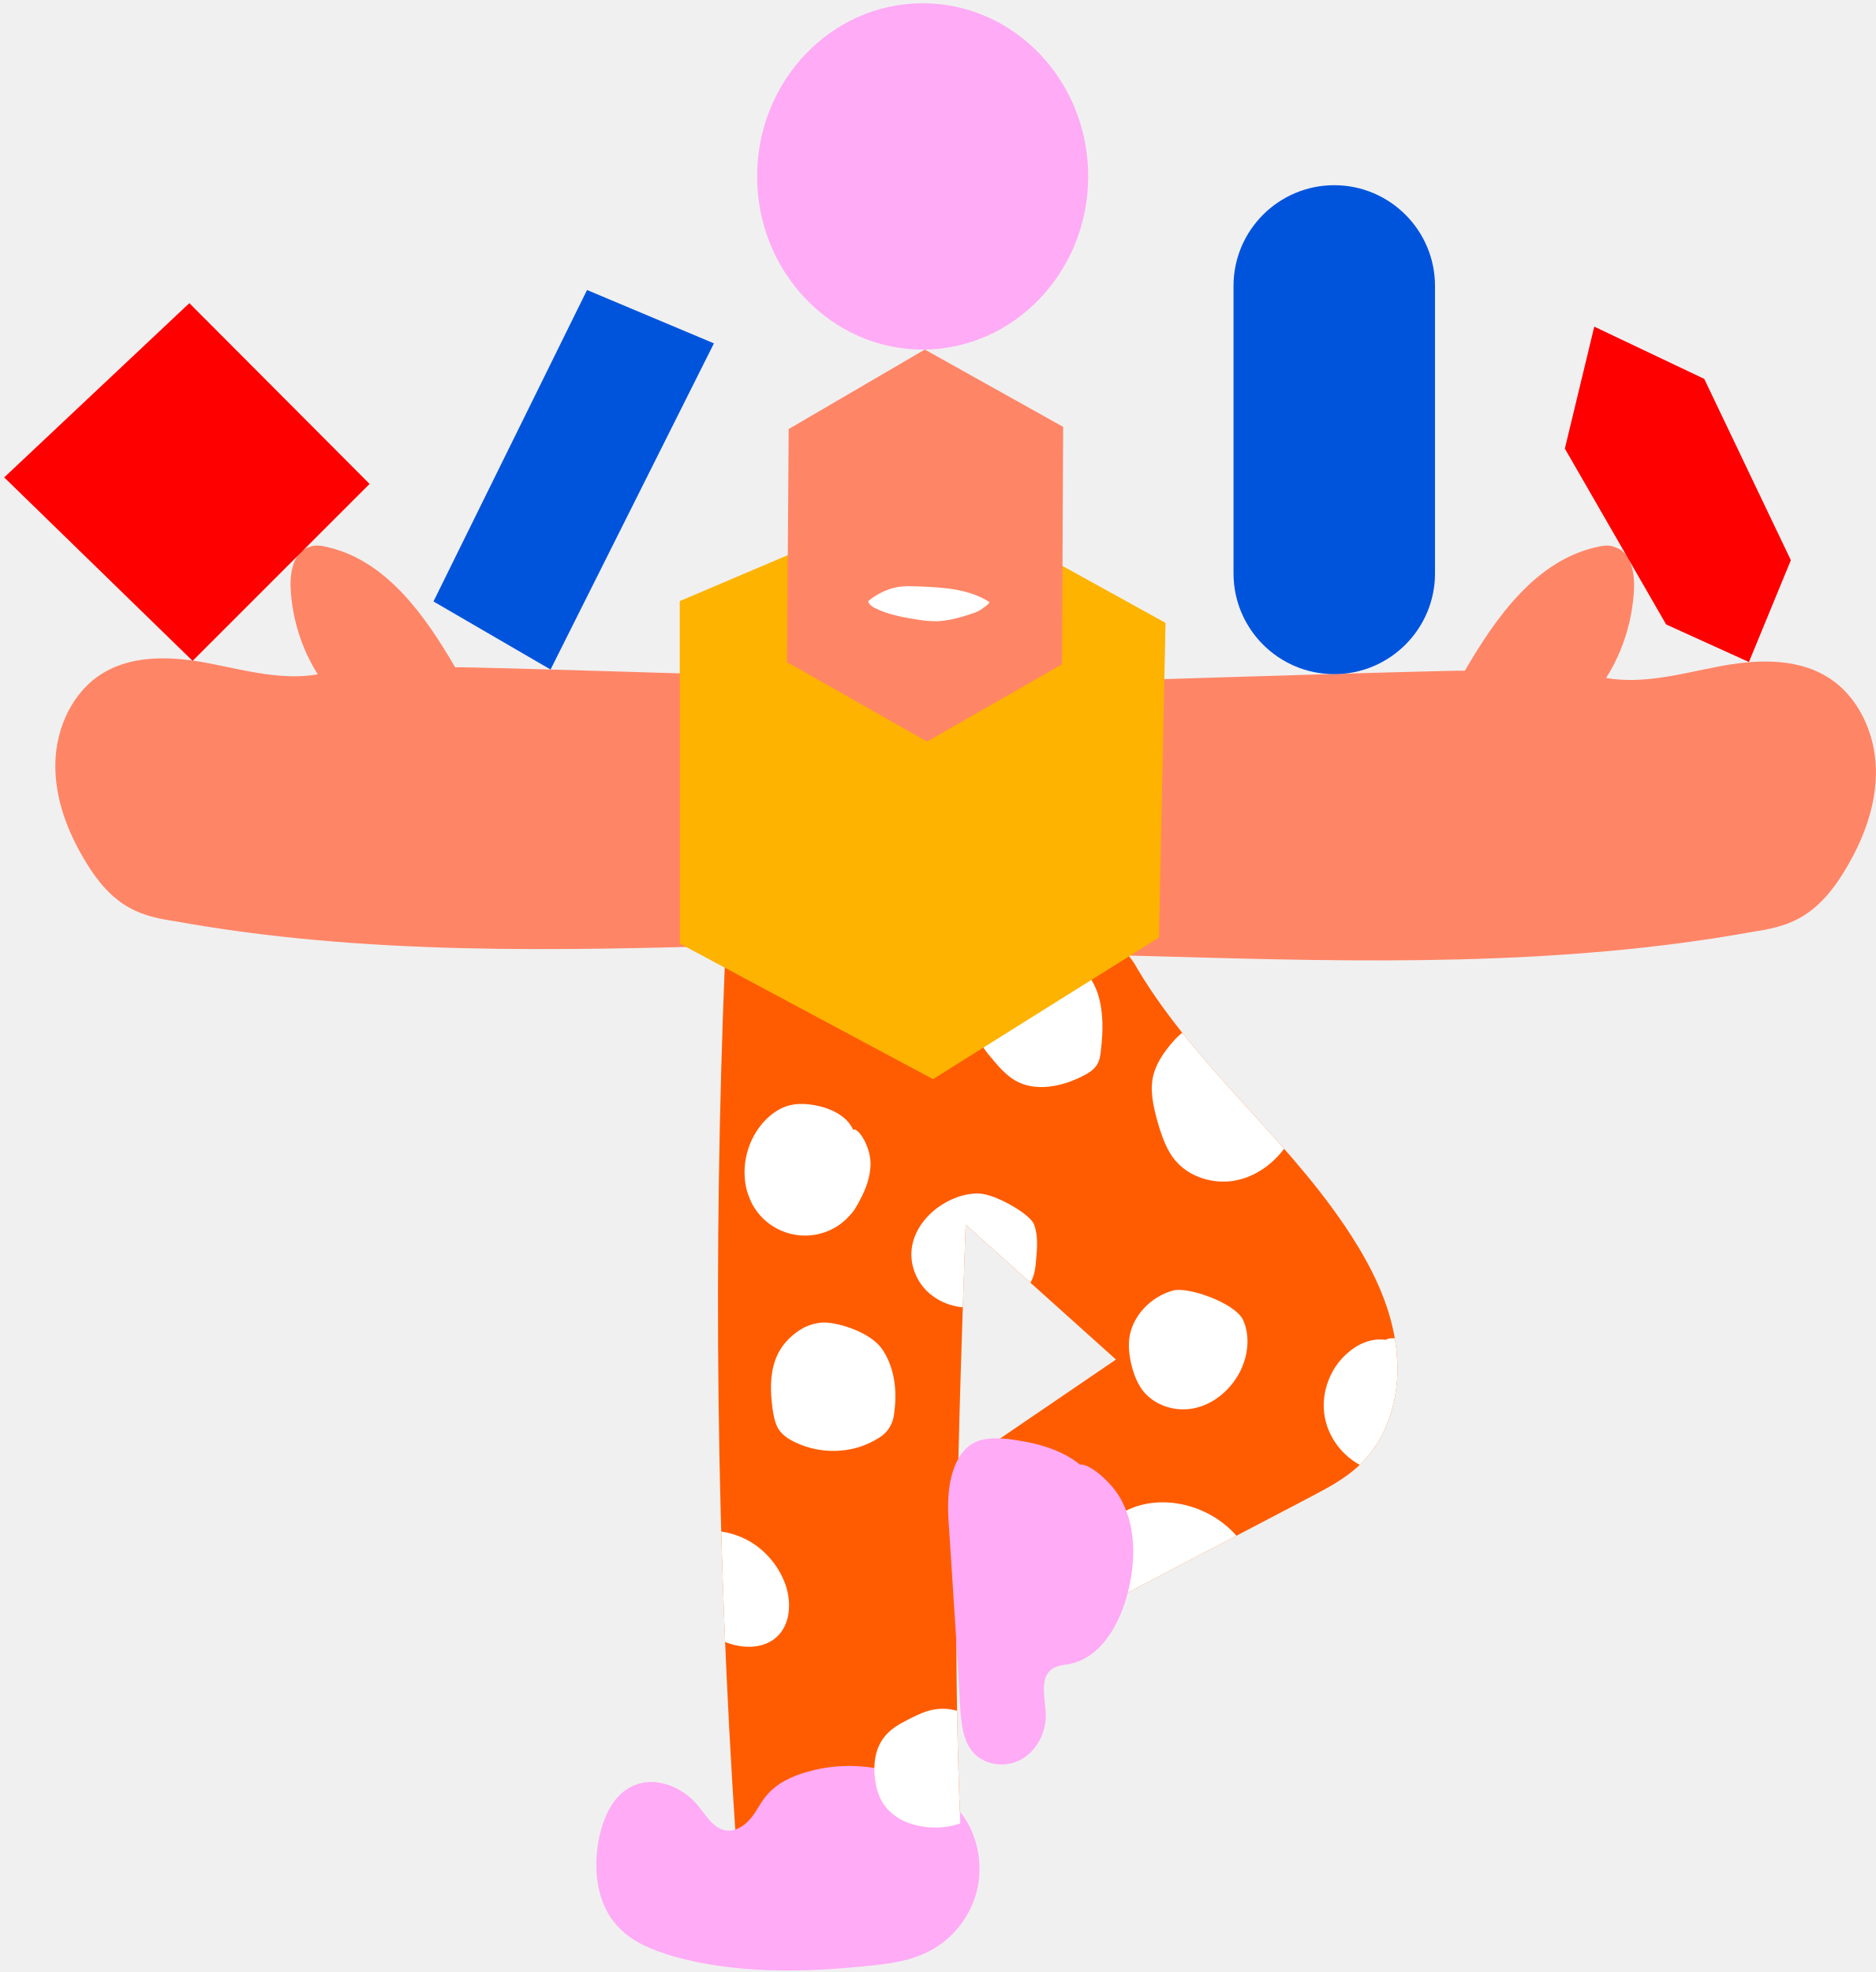
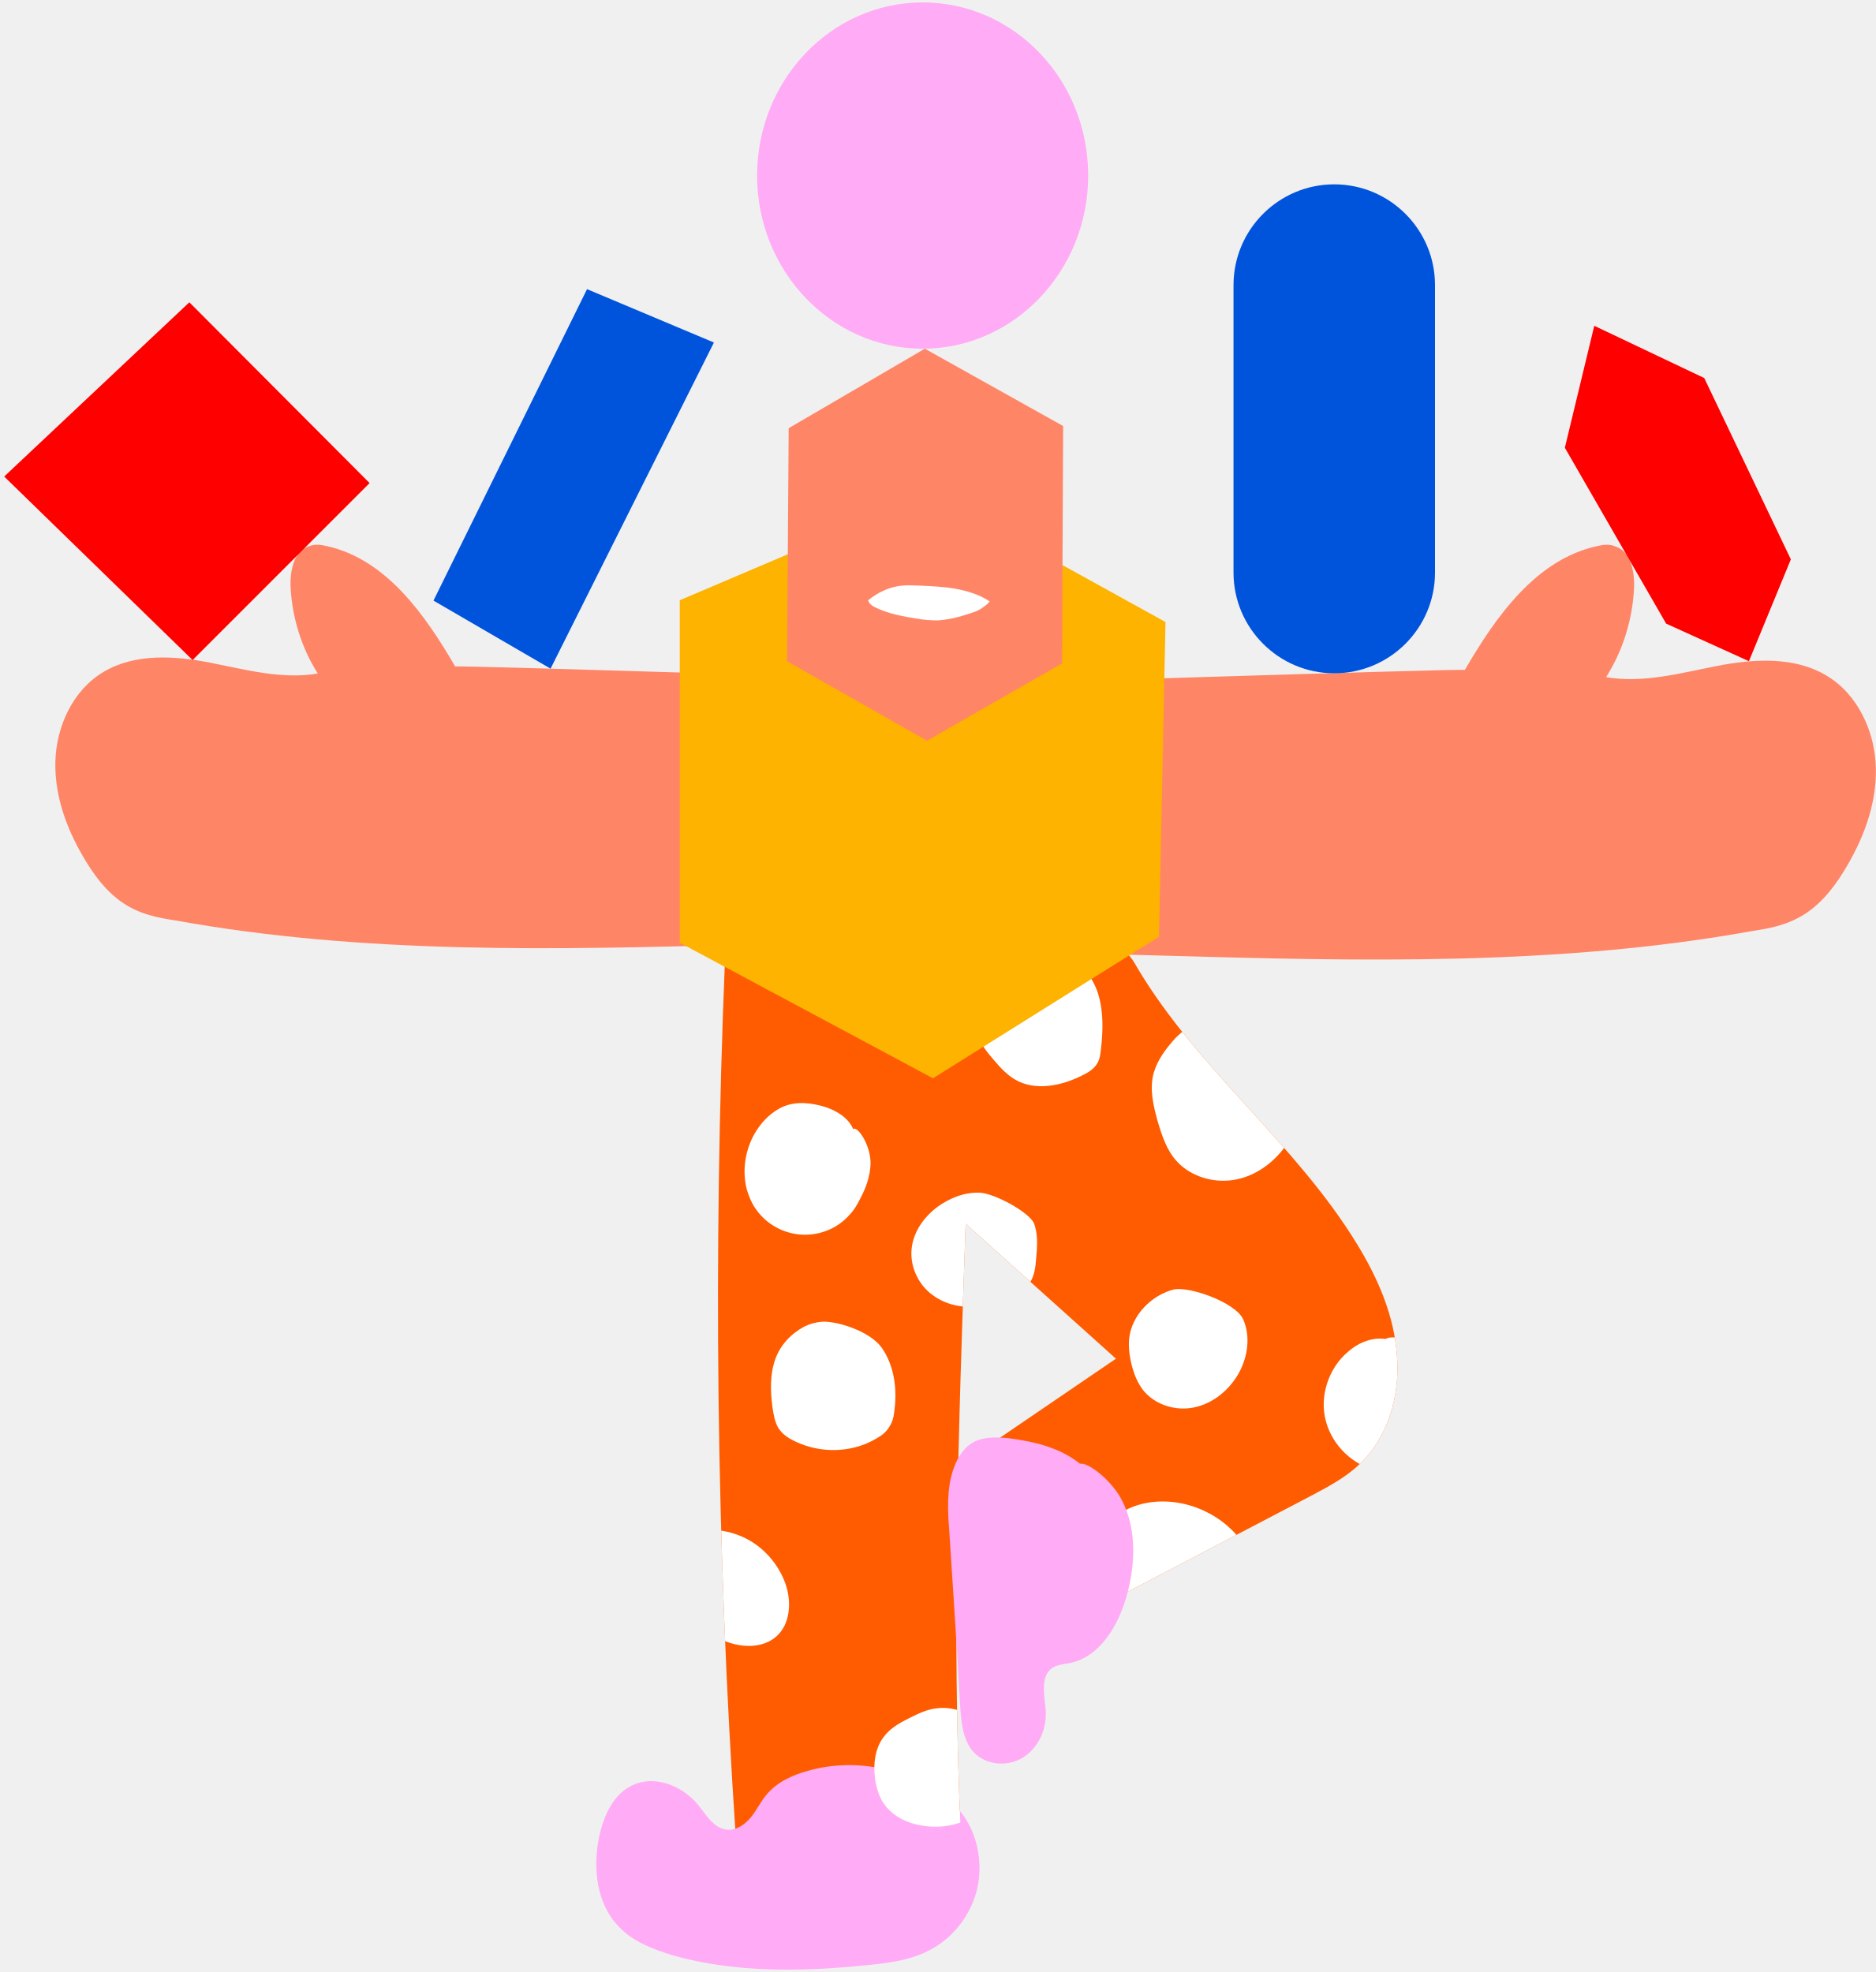
<svg xmlns="http://www.w3.org/2000/svg" width="331" height="348" viewBox="0 0 331 348" fill="none">
-   <path d="M127.92 169.585C125.806 221.279 126.382 272.973 129.842 324.571C129.842 324.955 129.938 325.339 130.226 325.628C130.514 325.916 130.995 325.916 131.379 325.82C144.062 325.051 156.841 324.282 169.525 323.514C167.891 287.77 169.14 251.93 170.389 216.091C179.229 224.066 188.069 231.945 196.909 239.92C188.261 245.781 179.614 251.738 170.966 257.599C170.293 258.08 169.525 258.56 169.333 259.425C169.044 260.386 169.525 261.347 170.101 262.115C171.927 264.902 174.425 267.304 177.308 268.937C178.557 269.706 179.998 270.379 180.671 271.628C182.4 274.895 177.98 278.354 178.076 282.005C178.172 284.984 181.343 287.097 184.226 287.097C187.204 287.194 189.895 285.752 192.585 284.407C205.46 277.681 218.24 270.955 231.115 264.229C234.19 262.596 237.361 260.962 239.859 258.56C244.951 253.756 247.065 246.357 246.489 239.343C246.008 232.329 243.126 225.699 239.475 219.742C228.713 202.062 211.514 188.995 200.848 171.219C199.984 169.681 199.023 168.048 197.389 167.375C195.179 166.415 192.585 167.568 190.471 168.625C180.478 173.621 169.236 177.368 158.379 175.062C152.998 173.909 148.002 171.411 143.486 168.24C140.699 166.319 137.817 164.109 134.55 164.012C130.995 164.012 128.016 167.087 127.92 169.585Z" fill="#FF5C01" />
-   <path d="M167.89 318.231C161.068 312.37 151.172 310.16 142.524 312.658C139.738 313.426 137.047 314.676 135.222 316.886C134.165 318.135 133.492 319.672 132.435 320.921C131.378 322.17 129.841 323.227 128.207 323.035C125.901 322.747 124.652 320.441 123.211 318.711C120.521 315.348 115.62 313.33 111.681 315.156C108.222 316.693 106.492 320.633 105.723 324.284C104.57 329.761 105.243 336.103 109.182 340.138C111.681 342.829 115.332 344.174 118.791 345.231C129.745 348.305 141.467 348.113 152.805 346.96C156.745 346.576 160.78 346.095 164.239 344.174C168.755 341.772 172.022 337.063 172.695 331.971C173.367 326.782 171.542 321.305 167.89 318.231Z" fill="#FFABF6" />
-   <mask id="mask0_1_694" style="mask-type:alpha" maskUnits="userSpaceOnUse" x="126" y="164" width="121" height="162">
-     <path d="M127.919 169.586C125.805 221.28 126.381 272.973 129.841 324.571C129.841 324.955 129.937 325.34 130.225 325.628C130.513 325.916 130.994 325.916 131.378 325.82C144.061 325.051 156.84 324.283 169.524 323.514C167.89 287.77 169.139 251.931 170.388 216.091C179.228 224.066 188.068 231.945 196.908 239.92C188.26 245.781 179.613 251.738 170.965 257.6C170.292 258.08 169.524 258.561 169.332 259.425C169.043 260.386 169.524 261.347 170.1 262.116C171.926 264.902 174.424 267.304 177.307 268.938C178.556 269.706 179.997 270.379 180.67 271.628C182.399 274.895 177.979 278.354 178.075 282.005C178.171 284.984 181.342 287.098 184.225 287.098C187.203 287.194 189.894 285.753 192.584 284.407C205.46 277.681 218.239 270.956 231.114 264.23C234.189 262.596 237.36 260.963 239.858 258.561C244.95 253.756 247.064 246.358 246.488 239.344C246.007 232.329 243.125 225.699 239.474 219.742C228.712 202.063 211.513 188.995 200.847 171.219C199.983 169.682 199.022 168.048 197.388 167.376C195.178 166.415 192.584 167.568 190.47 168.625C180.477 173.621 169.235 177.369 158.378 175.063C152.997 173.91 148.001 171.411 143.485 168.241C140.698 166.319 137.816 164.109 134.549 164.013C130.994 164.013 128.015 167.088 127.919 169.586Z" fill="#FF5C01" />
+   <path d="M127.92 169.436C125.806 221.13 126.382 272.824 129.842 324.421C129.842 324.806 129.938 325.19 130.226 325.478C130.514 325.767 130.995 325.767 131.379 325.671C144.062 324.902 156.841 324.133 169.525 323.365C167.891 287.621 169.14 251.781 170.389 215.941C179.229 223.916 188.069 231.795 196.909 239.77C188.261 245.632 179.614 251.589 170.966 257.45C170.293 257.931 169.525 258.411 169.333 259.276C169.044 260.237 169.525 261.197 170.101 261.966C171.927 264.753 174.425 267.155 177.308 268.788C178.557 269.557 179.998 270.229 180.671 271.479C182.4 274.745 177.98 278.205 178.076 281.856C178.172 284.834 181.343 286.948 184.226 286.948C187.204 287.044 189.895 285.603 192.585 284.258C205.46 277.532 218.24 270.806 231.115 264.08C234.19 262.447 237.361 260.813 239.859 258.411C244.951 253.607 247.065 246.208 246.489 239.194C246.008 232.18 243.126 225.55 239.475 219.593C228.713 201.913 211.514 188.845 200.848 171.07C199.984 169.532 199.023 167.899 197.389 167.226C195.179 166.265 192.585 167.418 190.471 168.475C180.478 173.472 169.236 177.219 158.379 174.913C152.998 173.76 148.002 171.262 143.486 168.091C140.699 166.169 137.817 163.959 134.55 163.863C130.995 163.863 128.016 166.938 127.92 169.436Z" fill="#FF5C01" />
+   <path d="M167.89 318.08C161.068 312.219 151.172 310.009 142.524 312.507C139.738 313.276 137.047 314.525 135.222 316.735C134.165 317.984 133.492 319.521 132.435 320.77C131.378 322.019 129.841 323.076 128.207 322.884C125.901 322.596 124.652 320.29 123.211 318.56C120.521 315.197 115.62 313.18 111.681 315.005C108.222 316.543 106.492 320.482 105.723 324.133C104.57 329.61 105.243 335.952 109.182 339.987C111.681 342.678 115.332 344.023 118.791 345.08C129.745 348.155 141.467 347.962 152.805 346.809C156.745 346.425 160.78 345.945 164.239 344.023C168.755 341.621 172.022 336.913 172.695 331.82C173.367 326.632 171.542 321.155 167.89 318.08Z" fill="#FFABF6" />
+   <mask id="mask0_800_5218" style="mask-type:alpha" maskUnits="userSpaceOnUse" x="126" y="163" width="121" height="163">
+     <path d="M127.919 169.436C125.805 221.13 126.381 272.824 129.841 324.421C129.841 324.806 129.937 325.19 130.225 325.478C130.513 325.767 130.994 325.767 131.378 325.671C144.061 324.902 156.84 324.133 169.524 323.365C167.89 287.621 169.139 251.781 170.388 215.941C179.228 223.916 188.068 231.795 196.908 239.77C188.26 245.632 179.613 251.589 170.965 257.45C170.292 257.931 169.524 258.411 169.332 259.276C169.043 260.237 169.524 261.197 170.1 261.966C171.926 264.753 174.424 267.155 177.307 268.788C178.556 269.557 179.997 270.229 180.67 271.479C182.399 274.745 177.979 278.205 178.075 281.856C178.171 284.834 181.342 286.948 184.225 286.948C187.203 287.044 189.894 285.603 192.584 284.258C205.46 277.532 218.239 270.806 231.114 264.08C234.189 262.447 237.36 260.813 239.858 258.411C244.95 253.607 247.064 246.208 246.488 239.194C246.007 232.18 243.125 225.55 239.474 219.593C228.712 201.913 211.513 188.845 200.847 171.07C199.983 169.532 199.022 167.899 197.388 167.226C195.178 166.265 192.584 167.418 190.47 168.475C180.477 173.472 169.235 177.219 158.378 174.913C152.997 173.76 148.001 171.262 143.485 168.091C140.698 166.169 137.816 163.959 134.549 163.863C130.994 163.863 128.015 166.938 127.919 169.436Z" fill="#FFFFFF" />
  </mask>
-   <g mask="url(#mask0_1_694)">
-     <path d="M150.533 199.382C149.668 197.364 147.554 196.115 145.441 195.443C143.135 194.77 140.636 194.482 138.426 195.347C137.177 195.827 136.024 196.692 135.063 197.653C131.893 200.92 130.643 205.82 131.796 210.144C132.181 211.393 132.661 212.546 133.43 213.603C135.256 216.197 138.234 217.831 141.405 218.023C144.576 218.215 147.747 216.966 149.86 214.564C150.725 213.699 151.302 212.642 151.878 211.489C152.839 209.663 153.512 207.742 153.608 205.628C153.704 202.265 151.302 198.806 150.533 199.382Z" fill="white" />
-     <path d="M187.43 168.54C190.504 169.597 192.811 172.48 193.771 175.554C194.732 178.725 194.636 182.088 194.252 185.355C194.156 186.22 194.06 187.085 193.579 187.853C193.003 188.814 192.042 189.391 191.081 189.871C187.334 191.793 182.626 192.754 179.07 190.64C177.629 189.775 176.476 188.526 175.419 187.277C174.17 185.836 173.017 184.394 172.344 182.665C171.48 180.263 171.672 177.476 172.729 175.17C173.786 172.864 175.611 170.942 177.821 169.501C179.359 168.444 181.184 167.676 183.106 167.483C185.028 167.387 187.045 167.868 187.43 168.54Z" fill="white" />
-     <path d="M216.639 182.471C214.237 182.375 211.835 180.741 209.529 181.702C208.664 182.086 207.992 182.759 207.319 183.431C205.686 185.257 204.244 187.179 203.572 189.485C202.803 192.271 203.476 195.154 204.244 197.94C205.013 200.535 205.878 203.225 207.704 205.147C210.106 207.741 213.949 208.894 217.408 208.414C220.963 207.933 224.134 205.819 226.344 203.033C227.497 201.592 228.362 199.862 228.65 198.036C228.938 195.442 227.977 192.944 226.632 190.638C224.326 186.698 220.675 183.143 216.255 182.375C215.486 182.278 214.718 182.182 216.639 182.471Z" fill="white" />
-     <path d="M172.825 210.627C170.135 210.531 167.541 211.588 165.427 213.125C162.832 215.047 160.911 217.93 160.815 221.1C160.718 223.983 162.16 226.962 164.562 228.691C166.868 230.421 169.943 231.093 172.921 230.613C174.266 230.421 175.516 229.94 176.861 229.556C178.782 228.883 180.8 228.019 181.857 226.289C182.53 225.136 182.722 223.695 182.818 222.35C183.01 220.236 183.202 218.026 182.434 216.008C181.569 214.086 175.516 210.723 172.825 210.627Z" fill="white" />
-     <path d="M144.961 233.4C143.904 233.496 142.847 233.784 141.886 234.264C139.58 235.514 137.659 237.531 136.794 240.03C135.833 242.72 135.929 245.699 136.313 248.581C136.506 249.83 136.698 250.983 137.274 252.04C137.947 253.193 139.1 253.962 140.349 254.538C144.769 256.652 150.15 256.556 154.377 254.154C155.434 253.578 156.395 252.905 156.972 251.848C157.548 250.983 157.74 249.926 157.836 248.869C158.317 245.122 157.74 240.99 155.53 237.916C153.32 234.937 147.459 233.207 144.961 233.4Z" fill="white" />
-     <path d="M122.669 270.389C126.032 269.716 129.587 270.389 132.47 272.119C135.352 273.848 137.658 276.731 138.715 279.997C139.676 283.072 139.388 286.82 136.985 288.933C135.256 290.471 132.758 290.855 130.452 290.471C128.146 290.086 126.128 289.029 124.11 287.78C122.381 286.723 120.555 285.57 119.69 283.649C119.21 282.496 119.114 281.247 119.21 279.997C119.594 275.962 121.516 272.119 122.669 270.389Z" fill="white" />
-     <path d="M174.171 306.041C172.441 302.967 168.79 301.141 165.235 301.621C163.505 301.814 161.968 302.582 160.431 303.351C158.701 304.216 156.972 305.177 155.819 306.81C154.377 308.828 154.089 311.422 154.377 313.824C154.569 315.458 155.05 317.187 156.011 318.532C157.164 320.166 158.989 321.319 160.911 321.895C164.37 322.952 168.214 322.664 171.288 320.935C174.363 319.109 176.669 315.842 176.861 312.191C177.246 309.212 175.612 305.657 174.171 306.041Z" fill="white" />
-     <path d="M220.484 274.519C217.121 267.409 208.185 263.469 200.69 265.775C198.672 266.448 196.654 267.505 195.309 269.235C193.484 271.444 192.907 274.327 193.195 277.21C193.676 282.11 197.135 286.53 201.651 288.259C206.167 289.989 211.74 289.028 215.391 285.857C219.042 282.59 221.637 277.017 220.484 274.519Z" fill="white" />
-     <path d="M249.212 239.551C248.251 237.629 246.041 236.476 243.831 236.38C241.622 236.284 239.508 237.245 237.874 238.686C234.415 241.569 232.782 246.565 233.935 250.889C235.088 255.309 238.835 258.864 243.255 259.729C244.312 259.921 245.369 260.017 246.426 259.825C247.579 259.537 248.732 258.96 249.693 258.192C253.152 255.597 255.266 251.177 254.881 246.853C254.593 242.53 251.807 238.398 247.771 236.668C247.002 236.284 246.137 236.092 245.273 236.188C244.408 236.284 243.639 236.957 243.447 237.725C243.255 237.918 242.967 237.629 249.212 239.551Z" fill="white" />
-     <path d="M207.032 227.725C203.093 228.782 199.73 232.241 199.249 236.276C199.057 238.006 199.345 239.831 199.826 241.561C200.21 242.906 200.787 244.251 201.651 245.404C203.765 248.095 207.512 249.248 210.875 248.479C214.238 247.71 217.025 245.308 218.658 242.33C220.196 239.447 220.676 235.892 219.331 232.913C217.89 229.935 209.722 227.052 207.032 227.725Z" fill="white" />
+   <g mask="url(#mask0_800_5218)">
+     <path d="M150.533 199.233C149.668 197.215 147.554 195.966 145.441 195.294C143.135 194.621 140.636 194.333 138.426 195.197C137.177 195.678 136.024 196.543 135.063 197.503C131.893 200.77 130.643 205.671 131.796 209.995C132.181 211.244 132.661 212.397 133.43 213.454C135.256 216.048 138.234 217.681 141.405 217.874C144.576 218.066 147.747 216.817 149.86 214.414C150.725 213.55 151.302 212.493 151.878 211.34C152.839 209.514 153.512 207.592 153.608 205.479C153.704 202.116 151.302 198.657 150.533 199.233Z" fill="white" />
+     <path d="M187.43 168.389C190.504 169.446 192.811 172.329 193.771 175.404C194.732 178.575 194.636 181.937 194.252 185.204C194.156 186.069 194.06 186.934 193.579 187.703C193.003 188.663 192.042 189.24 191.081 189.72C187.334 191.642 182.626 192.603 179.07 190.489C177.629 189.624 176.476 188.375 175.419 187.126C174.17 185.685 173.017 184.244 172.344 182.514C171.48 180.112 171.672 177.325 172.729 175.019C173.786 172.713 175.611 170.792 177.821 169.35C179.359 168.293 181.184 167.525 183.106 167.333C185.028 167.236 187.045 167.717 187.43 168.389Z" fill="white" />
+     <path d="M216.639 182.32C214.237 182.224 211.835 180.591 209.529 181.552C208.664 181.936 207.992 182.609 207.319 183.281C205.686 185.107 204.244 187.028 203.572 189.335C202.803 192.121 203.476 195.004 204.244 197.79C205.013 200.384 205.878 203.075 207.704 204.996C210.106 207.591 213.949 208.744 217.408 208.263C220.963 207.783 224.134 205.669 226.344 202.883C227.497 201.441 228.362 199.712 228.65 197.886C228.938 195.292 227.977 192.794 226.632 190.488C224.326 186.548 220.675 182.993 216.255 182.224C215.486 182.128 214.718 182.032 216.639 182.32Z" fill="white" />
+     <path d="M172.825 210.475C170.135 210.379 167.541 211.436 165.427 212.973C162.832 214.895 160.911 217.777 160.815 220.948C160.718 223.831 162.16 226.809 164.562 228.539C166.868 230.268 169.943 230.941 172.921 230.46C174.266 230.268 175.516 229.788 176.861 229.404C178.782 228.731 180.8 227.866 181.857 226.137C182.53 224.984 182.722 223.542 182.818 222.197C183.01 220.083 183.202 217.873 182.434 215.856C181.569 213.934 175.516 210.571 172.825 210.475Z" fill="white" />
+     <path d="M144.961 233.249C143.904 233.345 142.847 233.633 141.886 234.114C139.58 235.363 137.659 237.381 136.794 239.879C135.833 242.569 135.929 245.548 136.313 248.43C136.506 249.679 136.698 250.832 137.274 251.889C137.947 253.042 139.1 253.811 140.349 254.388C144.769 256.501 150.15 256.405 154.377 254.003C155.434 253.427 156.395 252.754 156.972 251.697C157.548 250.832 157.74 249.776 157.836 248.719C158.317 244.971 157.74 240.84 155.53 237.765C153.32 234.786 147.459 233.057 144.961 233.249Z" fill="white" />
+     <path d="M122.669 270.237C126.032 269.565 129.587 270.237 132.47 271.967C135.352 273.696 137.658 276.579 138.715 279.846C139.676 282.921 139.388 286.668 136.985 288.782C135.256 290.319 132.758 290.704 130.452 290.319C128.146 289.935 126.128 288.878 124.11 287.629C122.381 286.572 120.555 285.419 119.69 283.497C119.21 282.344 119.114 281.095 119.21 279.846C119.594 275.81 121.516 271.967 122.669 270.237Z" fill="white" />
+     <path d="M174.171 305.891C172.441 302.816 168.79 300.99 165.235 301.471C163.505 301.663 161.968 302.432 160.431 303.2C158.701 304.065 156.972 305.026 155.819 306.659C154.377 308.677 154.089 311.272 154.377 313.674C154.569 315.307 155.05 317.037 156.011 318.382C157.164 320.015 158.989 321.168 160.911 321.745C164.37 322.802 168.214 322.514 171.288 320.784C174.363 318.958 176.669 315.691 176.861 312.04C177.246 309.062 175.612 305.506 174.171 305.891Z" fill="white" />
+     <path fill="white" d="M220.484 274.368C217.121 267.258 208.185 263.318 200.69 265.624C198.672 266.297 196.654 267.354 195.309 269.083C193.484 271.293 192.907 274.176 193.195 277.058C193.676 281.959 197.135 286.379 201.651 288.108C206.167 289.838 211.74 288.877 215.391 285.706C219.042 282.439 221.637 276.866 220.484 274.368Z" />
+     <path d="M249.212 239.399C248.251 237.477 246.041 236.324 243.831 236.228C241.622 236.132 239.508 237.093 237.874 238.534C234.415 241.417 232.782 246.413 233.935 250.737C235.088 255.157 238.835 258.712 243.255 259.577C244.312 259.769 245.369 259.865 246.426 259.673C247.579 259.385 248.732 258.808 249.693 258.04C253.152 255.445 255.266 251.025 254.881 246.702C254.593 242.378 251.807 238.246 247.771 236.517C247.002 236.132 246.137 235.94 245.273 236.036C244.408 236.132 243.639 236.805 243.447 237.574C243.255 237.766 242.967 237.477 249.212 239.399Z" fill="white" />
+     <path d="M207.032 227.575C203.093 228.632 199.73 232.091 199.249 236.127C199.057 237.856 199.345 239.682 199.826 241.411C200.21 242.757 200.787 244.102 201.651 245.255C203.765 247.945 207.512 249.098 210.875 248.33C214.238 247.561 217.025 245.159 218.658 242.18C220.196 239.298 220.676 235.742 219.331 232.764C217.89 229.785 209.722 226.903 207.032 227.575Z" fill="white" />
  </g>
-   <path d="M190.569 258.468C187.014 255.586 182.402 254.529 177.982 253.952C175.868 253.76 173.658 253.664 171.832 254.625C170.007 255.586 168.854 257.507 168.181 259.525C167.028 262.984 167.22 266.828 167.509 270.479C168.181 280.76 168.854 291.041 169.43 301.322C169.622 304.205 169.911 307.279 171.832 309.393C174.042 311.699 177.886 311.987 180.576 310.258C183.267 308.528 184.708 305.262 184.516 302.091C184.323 299.4 183.459 296.037 185.669 294.5C186.533 293.923 187.686 293.827 188.743 293.635C194.028 292.578 197.199 287.198 198.736 282.009C200.466 275.956 200.658 269.037 197.295 263.753C195.085 260.486 191.722 258.18 190.569 258.468Z" fill="#FFABF6" />
-   <path d="M173.341 120.51C173.341 120.51 79.91 117.496 80.321 117.77C74.978 108.592 68.129 98.865 57.717 96.536C56.621 96.262 55.525 96.125 54.566 96.536C51.826 97.358 51.141 100.92 51.278 103.797C51.552 109.14 53.196 114.482 56.073 119.003C49.771 120.099 43.332 118.318 37.031 117.085C30.729 115.852 23.742 115.441 18.262 118.729C12.919 121.88 9.905 128.319 9.768 134.621C9.631 140.922 11.96 146.95 15.248 152.293C17.166 155.444 19.632 158.458 22.92 160.239C25.386 161.609 28.126 162.157 30.866 162.568C64.156 168.596 98.267 167.774 131.968 166.815C146.901 166.404 161.833 165.993 176.766 165.582L173.341 120.51Z" fill="#FF8567" />
-   <path d="M162.841 121.193C162.841 121.193 258.888 118.094 258.466 118.376C263.958 108.94 271 98.941 281.703 96.547C282.83 96.266 283.957 96.125 284.942 96.547C287.759 97.392 288.463 101.054 288.322 104.011C288.041 109.504 286.351 114.996 283.393 119.644C289.871 120.77 296.491 118.939 302.969 117.672C309.447 116.404 316.629 115.982 322.263 119.362C327.755 122.601 330.854 129.22 330.994 135.698C331.135 142.177 328.741 148.373 325.361 153.866C323.389 157.105 320.854 160.203 317.474 162.034C314.939 163.442 312.123 164.006 309.306 164.428C275.084 170.625 240.017 169.78 205.372 168.794C190.022 168.371 174.671 167.949 159.32 167.526L162.841 121.193Z" fill="#FF8567" />
-   <path d="M119.945 106.074V166.512L164.624 190.437L204.5 165.455L205.653 109.918L164.432 87.145L119.945 106.074Z" fill="#FDB300" />
-   <path d="M163.567 130.867L138.874 116.838L139.162 75.714L163.183 61.685L187.589 75.33L187.396 117.223L163.567 130.867Z" fill="#FF8567" />
-   <path d="M33.41 53.498L0.741 84.246L33.986 116.626L65.214 85.399L33.41 53.498Z" fill="#FF0000" />
-   <path d="M125.97 60.595L103.582 51.179L76.486 106.14L97.145 118.15L125.97 60.595Z" fill="#0054DC" />
-   <path d="M133.588 31.131C133.588 14.316 146.656 0.576 162.798 0.576C178.941 0.576 192.008 14.22 192.008 31.131C192.008 47.946 178.941 61.686 162.798 61.686C146.656 61.686 133.588 47.946 133.588 31.131Z" fill="#FFABF6" />
-   <path d="M217.652 101.191V50.458C217.652 40.657 225.627 32.682 235.428 32.682C245.229 32.682 253.204 40.657 253.204 50.458V101.191C253.204 110.992 245.229 118.967 235.428 118.967C225.627 118.967 217.652 110.992 217.652 101.191Z" fill="#0054DC" />
-   <path d="M281.306 57.641L276.117 79.164L293.989 110.199L308.594 116.829L315.992 98.861L300.711 66.861L281.306 57.641Z" fill="#FF0000" />
-   <path d="M174.617 106.272C172.888 105.119 170.774 104.447 168.66 104.063C166.546 103.678 164.336 103.582 162.126 103.486C161.165 103.486 160.205 103.39 159.244 103.486C156.938 103.678 154.824 104.735 153.19 106.08C153.287 106.657 153.959 107.137 154.632 107.426C156.842 108.482 159.436 108.963 161.934 109.347C163.087 109.539 164.24 109.635 165.393 109.635C167.123 109.539 168.756 109.155 170.294 108.675C171.447 108.29 172.696 108.002 173.56 107.233C174.041 106.945 174.329 106.657 174.617 106.272Z" fill="white" />
+   <path d="M190.569 258.317C187.014 255.435 182.402 254.378 177.982 253.801C175.868 253.609 173.658 253.513 171.832 254.474C170.007 255.435 168.854 257.356 168.181 259.374C167.028 262.833 167.22 266.677 167.509 270.328C168.181 280.609 168.854 290.89 169.43 301.171C169.622 304.054 169.911 307.128 171.832 309.242C174.042 311.548 177.886 311.836 180.576 310.107C183.267 308.377 184.708 305.111 184.516 301.94C184.323 299.249 183.459 295.886 185.669 294.349C186.533 293.773 187.686 293.676 188.743 293.484C194.028 292.427 197.199 287.047 198.736 281.858C200.466 275.805 200.658 268.887 197.295 263.602C195.085 260.335 191.722 258.029 190.569 258.317Z" fill="#FFABF6" />
+   <path d="M173.341 120.359C173.341 120.359 79.91 117.345 80.321 117.619C74.978 108.44 68.129 98.713 57.717 96.384C56.621 96.11 55.525 95.973 54.566 96.384C51.826 97.206 51.141 100.768 51.278 103.645C51.552 108.988 53.196 114.331 56.073 118.852C49.771 119.948 43.332 118.167 37.031 116.934C30.729 115.701 23.742 115.29 18.262 118.578C12.919 121.729 9.905 128.167 9.768 134.469C9.631 140.771 11.96 146.799 15.248 152.142C17.166 155.292 19.632 158.306 22.92 160.087C25.386 161.457 28.126 162.005 30.866 162.416C64.156 168.444 98.267 167.622 131.968 166.663C146.901 166.252 161.833 165.841 176.766 165.43L173.341 120.359Z" fill="#FF8567" />
+   <path d="M162.841 121.041C162.841 121.041 258.888 117.943 258.466 118.224C263.958 108.789 271 98.79 281.703 96.396C282.83 96.114 283.956 95.973 284.942 96.396C287.759 97.24 288.463 100.902 288.322 103.86C288.041 109.352 286.351 114.845 283.393 119.492C289.871 120.619 296.491 118.788 302.969 117.52C309.447 116.253 316.629 115.83 322.263 119.21C327.755 122.449 330.854 129.069 330.994 135.547C331.135 142.025 328.741 148.222 325.361 153.714C323.389 156.953 320.854 160.052 317.474 161.882C314.939 163.291 312.123 163.854 309.306 164.277C275.084 170.473 240.017 169.628 205.372 168.642C190.022 168.22 174.671 167.797 159.32 167.375L162.841 121.041Z" fill="#FF8567" />
+   <path d="M119.945 105.925V166.362L164.624 190.288L204.5 165.305L205.653 109.768L164.432 86.996L119.945 105.925Z" fill="#FDB300" />
+   <path d="M163.567 130.716L138.874 116.688L139.162 75.564L163.183 61.535L187.589 75.179L187.396 117.072L163.567 130.716Z" fill="#FF8567" />
+   <path d="M33.41 53.348L0.741 84.095L33.986 116.476L65.214 85.248L33.41 53.348Z" fill="#FF0000" />
+   <path d="M125.97 60.444L103.582 51.027L76.486 105.988L97.145 117.999L125.97 60.444Z" fill="#0054DC" />
+   <path d="M133.588 30.981C133.588 14.166 146.656 0.426 162.798 0.426C178.941 0.426 192.008 14.07 192.008 30.981C192.008 47.796 178.941 61.536 162.798 61.536C146.656 61.536 133.588 47.796 133.588 30.981Z" fill="#FFABF6" />
+   <path d="M217.652 101.04V50.307C217.652 40.506 225.627 32.531 235.428 32.531C245.229 32.531 253.204 40.506 253.204 50.307V101.04C253.204 110.841 245.229 118.816 235.428 118.816C225.627 118.816 217.652 110.841 217.652 101.04Z" fill="#0054DC" />
+   <path d="M281.306 57.492L276.117 79.015L293.989 110.051L308.594 116.681L315.992 98.713L300.711 66.713L281.306 57.492Z" fill="#FF0000" />
+   <path fill="white" d="M174.617 106.122C172.888 104.969 170.774 104.297 168.66 103.912C166.546 103.528 164.336 103.432 162.126 103.336C161.165 103.336 160.205 103.24 159.244 103.336C156.938 103.528 154.824 104.585 153.19 105.93C153.287 106.506 153.959 106.987 154.632 107.275C156.842 108.332 159.436 108.813 161.934 109.197C163.087 109.389 164.24 109.485 165.393 109.485C167.123 109.389 168.756 109.005 170.294 108.524C171.447 108.14 172.696 107.852 173.56 107.083C174.041 106.795 174.329 106.506 174.617 106.122Z" />
</svg>
